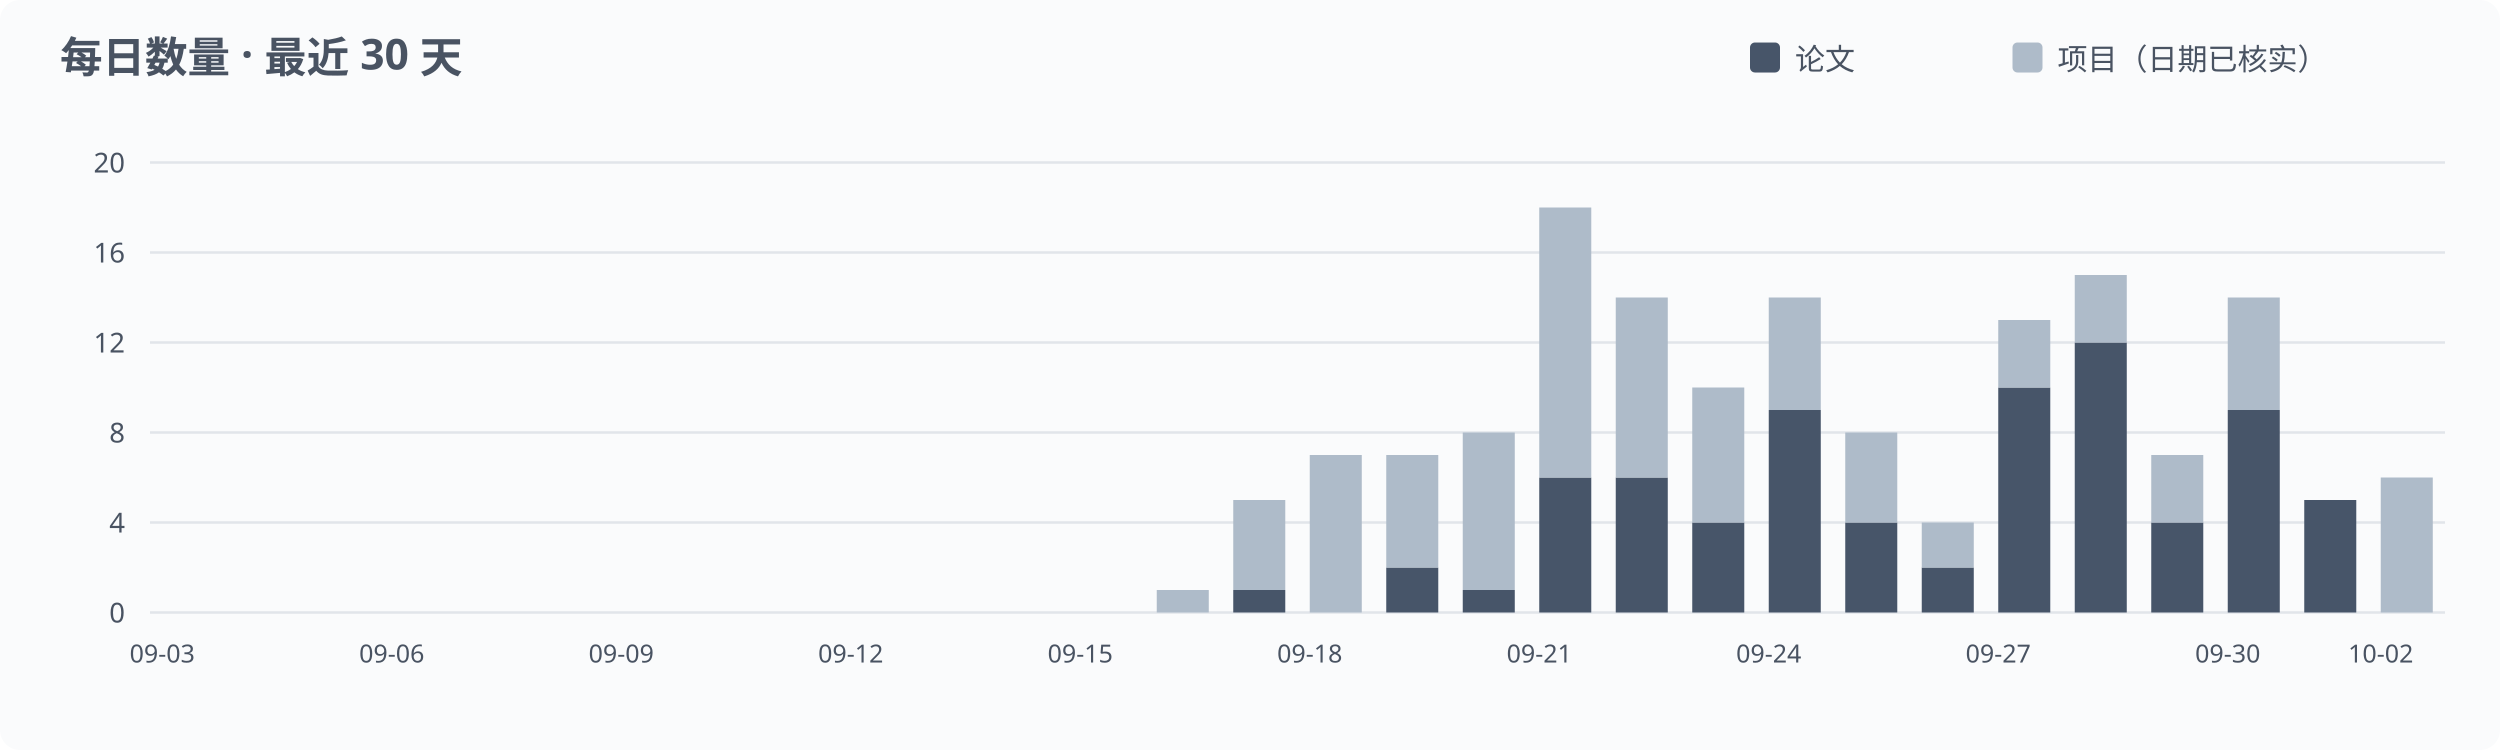
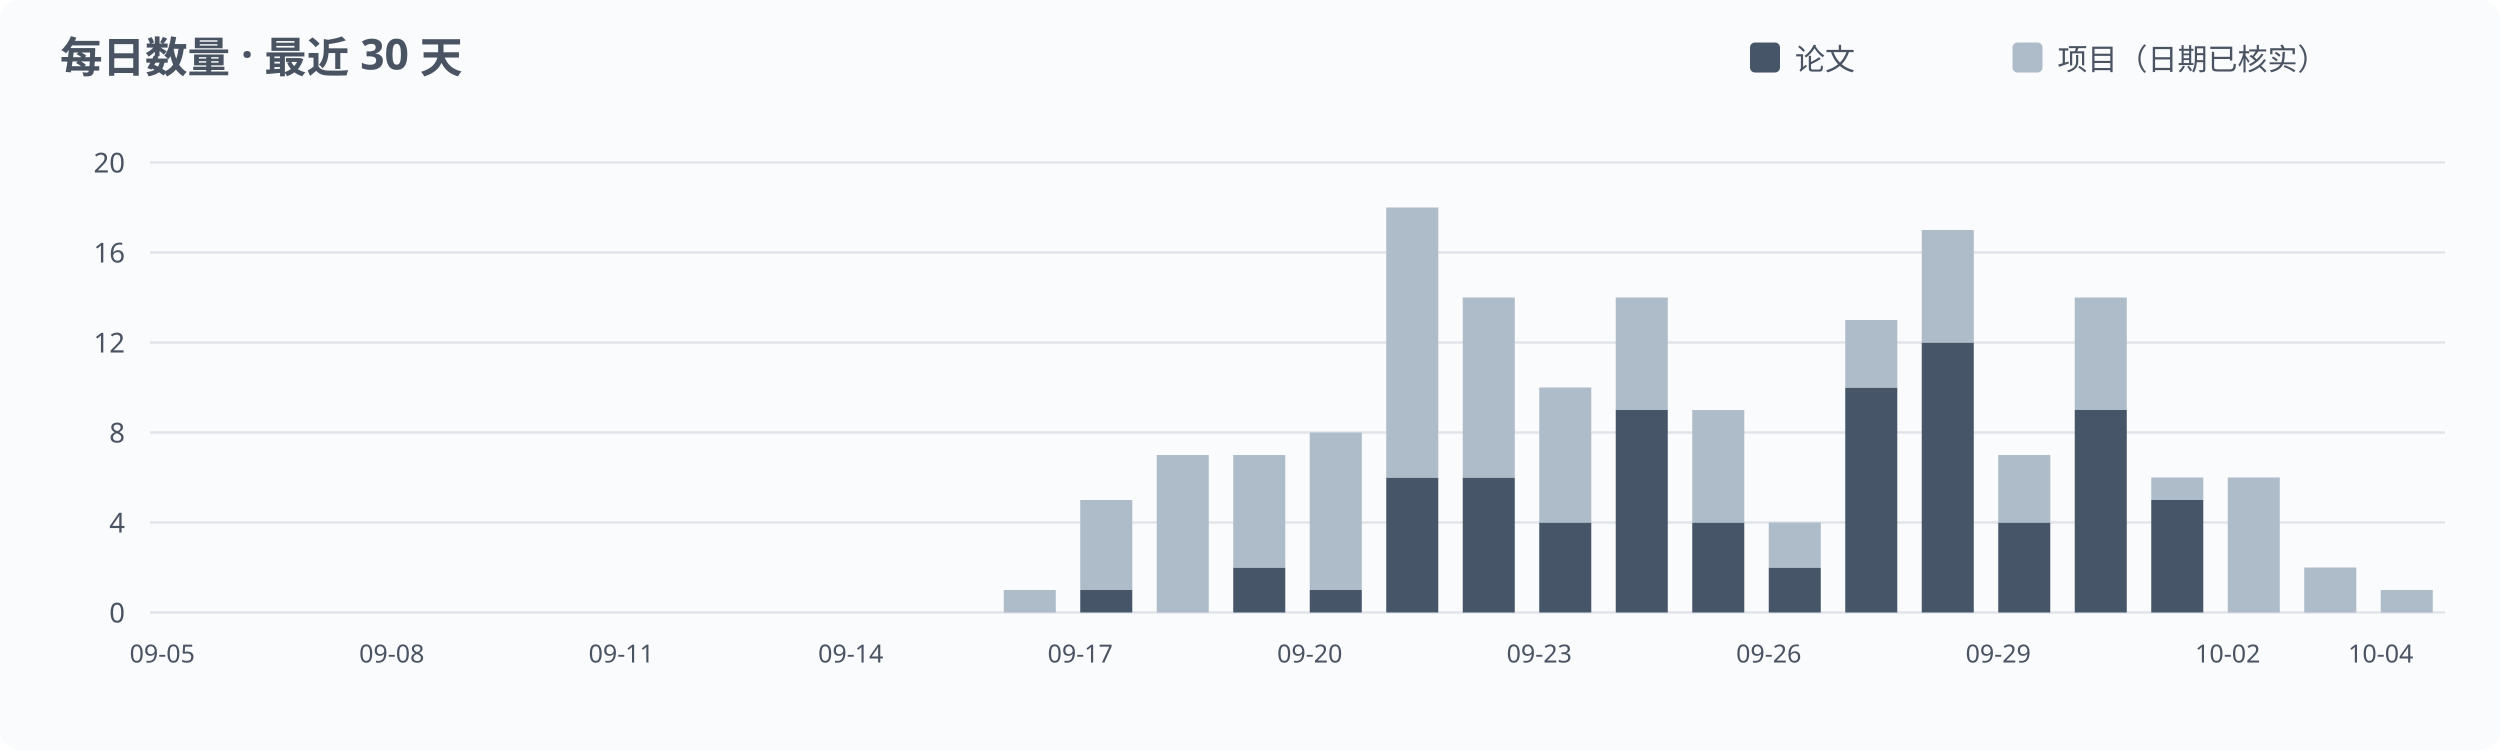
<svg xmlns="http://www.w3.org/2000/svg" width="1000" height="300" viewBox="0 0 1000 300" role="img" aria-labelledby="title desc">
  <rect width="100%" height="100%" rx="8" fill="#fafbfc" />
  <g font-family="system-ui,sans-serif" fill="#495362">
    <text x="24" y="29" font-size="17" font-weight="600">每日数量 · 最近 30 天</text>
    <rect x="700" y="17" width="12" height="12" rx="2" fill="#475569" />
    <text x="718" y="28" font-size="12">论文</text>
    <rect x="805" y="17" width="12" height="12" rx="2" fill="#aebbc9" />
    <text x="823" y="28" font-size="12">项目（日期已核实）</text>
    <path d="M60 245.0H978" stroke="#e1e5ea" />
    <text x="50" y="249.0" text-anchor="end" font-size="11">0</text>
    <path d="M60 209.0H978" stroke="#e1e5ea" />
    <text x="50" y="213.0" text-anchor="end" font-size="11">4</text>
    <path d="M60 173.0H978" stroke="#e1e5ea" />
    <text x="50" y="177.0" text-anchor="end" font-size="11">8</text>
    <path d="M60 137.0H978" stroke="#e1e5ea" />
    <text x="50" y="141.0" text-anchor="end" font-size="11">12</text>
    <path d="M60 101.0H978" stroke="#e1e5ea" />
    <text x="50" y="105.0" text-anchor="end" font-size="11">16</text>
    <path d="M60 65.0H978" stroke="#e1e5ea" />
    <text x="50" y="69.0" text-anchor="end" font-size="11">20</text>
    <rect x="64.90" y="245.00" width="20.81" height="0.00" fill="#475569" />
    <rect x="64.90" y="245.00" width="20.81" height="0.00" fill="#aebbc9" />
-     <text x="64.90" y="265" text-anchor="middle" font-size="10">09-03</text>
+     <text x="64.90" y="265" text-anchor="middle" font-size="10">09-05</text>
    <rect x="95.50" y="245.00" width="20.81" height="0.00" fill="#475569" />
    <rect x="95.50" y="245.00" width="20.81" height="0.00" fill="#aebbc9" />
    <rect x="126.10" y="245.00" width="20.81" height="0.00" fill="#475569" />
    <rect x="126.10" y="245.00" width="20.81" height="0.00" fill="#aebbc9" />
    <rect x="156.70" y="245.00" width="20.81" height="0.00" fill="#475569" />
    <rect x="156.70" y="245.00" width="20.81" height="0.00" fill="#aebbc9" />
-     <text x="156.70" y="265" text-anchor="middle" font-size="10">09-06</text>
+     <text x="156.70" y="265" text-anchor="middle" font-size="10">09-08</text>
    <rect x="187.30" y="245.00" width="20.81" height="0.00" fill="#475569" />
    <rect x="187.30" y="245.00" width="20.81" height="0.00" fill="#aebbc9" />
    <rect x="217.90" y="245.00" width="20.81" height="0.00" fill="#475569" />
    <rect x="217.90" y="245.00" width="20.81" height="0.00" fill="#aebbc9" />
    <rect x="248.50" y="245.00" width="20.81" height="0.00" fill="#475569" />
    <rect x="248.50" y="245.00" width="20.81" height="0.00" fill="#aebbc9" />
-     <text x="248.50" y="265" text-anchor="middle" font-size="10">09-09</text>
+     <text x="248.50" y="265" text-anchor="middle" font-size="10">09-11</text>
    <rect x="279.10" y="245.00" width="20.81" height="0.00" fill="#475569" />
    <rect x="279.10" y="245.00" width="20.81" height="0.00" fill="#aebbc9" />
    <rect x="309.70" y="245.00" width="20.81" height="0.00" fill="#475569" />
    <rect x="309.70" y="245.00" width="20.81" height="0.00" fill="#aebbc9" />
    <rect x="340.30" y="245.00" width="20.81" height="0.00" fill="#475569" />
    <rect x="340.30" y="245.00" width="20.81" height="0.00" fill="#aebbc9" />
-     <text x="340.30" y="265" text-anchor="middle" font-size="10">09-12</text>
+     <text x="340.30" y="265" text-anchor="middle" font-size="10">09-14</text>
    <rect x="370.90" y="245.00" width="20.81" height="0.00" fill="#475569" />
    <rect x="370.90" y="245.00" width="20.81" height="0.00" fill="#aebbc9" />
    <rect x="401.50" y="245.00" width="20.81" height="0.00" fill="#475569" />
-     <rect x="401.50" y="245.00" width="20.81" height="0.00" fill="#aebbc9" />
-     <rect x="432.10" y="245.00" width="20.81" height="0.00" fill="#475569" />
-     <rect x="432.10" y="245.00" width="20.81" height="0.00" fill="#aebbc9" />
-     <text x="432.10" y="265" text-anchor="middle" font-size="10">09-15</text>
+     <rect x="401.50" y="236.00" width="20.81" height="9.00" fill="#aebbc9" />
+     <rect x="432.10" y="236.00" width="20.81" height="9.00" fill="#475569" />
+     <rect x="432.10" y="200.00" width="20.81" height="36.00" fill="#aebbc9" />
+     <text x="432.10" y="265" text-anchor="middle" font-size="10">09-17</text>
    <rect x="462.70" y="245.00" width="20.81" height="0.00" fill="#475569" />
-     <rect x="462.70" y="236.00" width="20.81" height="9.00" fill="#aebbc9" />
-     <rect x="493.30" y="236.00" width="20.81" height="9.00" fill="#475569" />
-     <rect x="493.30" y="200.00" width="20.81" height="36.00" fill="#aebbc9" />
-     <rect x="523.90" y="245.00" width="20.81" height="0.00" fill="#475569" />
-     <rect x="523.90" y="182.00" width="20.81" height="63.00" fill="#aebbc9" />
-     <text x="523.90" y="265" text-anchor="middle" font-size="10">09-18</text>
-     <rect x="554.50" y="227.00" width="20.81" height="18.00" fill="#475569" />
-     <rect x="554.50" y="182.00" width="20.81" height="45.00" fill="#aebbc9" />
-     <rect x="585.10" y="236.00" width="20.81" height="9.00" fill="#475569" />
-     <rect x="585.10" y="173.00" width="20.81" height="63.00" fill="#aebbc9" />
-     <rect x="615.70" y="191.00" width="20.81" height="54.00" fill="#475569" />
-     <rect x="615.70" y="83.00" width="20.81" height="108.00" fill="#aebbc9" />
-     <text x="615.70" y="265" text-anchor="middle" font-size="10">09-21</text>
-     <rect x="646.30" y="191.00" width="20.81" height="54.00" fill="#475569" />
-     <rect x="646.30" y="119.00" width="20.81" height="72.00" fill="#aebbc9" />
+     <rect x="462.70" y="182.00" width="20.81" height="63.00" fill="#aebbc9" />
+     <rect x="493.30" y="227.00" width="20.81" height="18.00" fill="#475569" />
+     <rect x="493.30" y="182.00" width="20.81" height="45.00" fill="#aebbc9" />
+     <rect x="523.90" y="236.00" width="20.81" height="9.00" fill="#475569" />
+     <rect x="523.90" y="173.00" width="20.81" height="63.00" fill="#aebbc9" />
+     <text x="523.90" y="265" text-anchor="middle" font-size="10">09-20</text>
+     <rect x="554.50" y="191.00" width="20.81" height="54.00" fill="#475569" />
+     <rect x="554.50" y="83.00" width="20.81" height="108.00" fill="#aebbc9" />
+     <rect x="585.10" y="191.00" width="20.81" height="54.00" fill="#475569" />
+     <rect x="585.10" y="119.00" width="20.81" height="72.00" fill="#aebbc9" />
+     <rect x="615.70" y="209.00" width="20.81" height="36.00" fill="#475569" />
+     <rect x="615.70" y="155.00" width="20.81" height="54.00" fill="#aebbc9" />
+     <text x="615.70" y="265" text-anchor="middle" font-size="10">09-23</text>
+     <rect x="646.30" y="164.00" width="20.81" height="81.00" fill="#475569" />
+     <rect x="646.30" y="119.00" width="20.81" height="45.00" fill="#aebbc9" />
    <rect x="676.90" y="209.00" width="20.81" height="36.00" fill="#475569" />
-     <rect x="676.90" y="155.00" width="20.81" height="54.00" fill="#aebbc9" />
-     <rect x="707.50" y="164.00" width="20.81" height="81.00" fill="#475569" />
-     <rect x="707.50" y="119.00" width="20.81" height="45.00" fill="#aebbc9" />
-     <text x="707.50" y="265" text-anchor="middle" font-size="10">09-24</text>
-     <rect x="738.10" y="209.00" width="20.81" height="36.00" fill="#475569" />
-     <rect x="738.10" y="173.00" width="20.81" height="36.00" fill="#aebbc9" />
-     <rect x="768.70" y="227.00" width="20.81" height="18.00" fill="#475569" />
-     <rect x="768.70" y="209.00" width="20.81" height="18.00" fill="#aebbc9" />
-     <rect x="799.30" y="155.00" width="20.81" height="90.00" fill="#475569" />
-     <rect x="799.30" y="128.00" width="20.81" height="27.00" fill="#aebbc9" />
-     <text x="799.30" y="265" text-anchor="middle" font-size="10">09-27</text>
-     <rect x="829.90" y="137.00" width="20.81" height="108.00" fill="#475569" />
-     <rect x="829.90" y="110.00" width="20.81" height="27.00" fill="#aebbc9" />
-     <rect x="860.50" y="209.00" width="20.81" height="36.00" fill="#475569" />
-     <rect x="860.50" y="182.00" width="20.81" height="27.00" fill="#aebbc9" />
-     <rect x="891.10" y="164.00" width="20.81" height="81.00" fill="#475569" />
-     <rect x="891.10" y="119.00" width="20.81" height="45.00" fill="#aebbc9" />
-     <text x="891.10" y="265" text-anchor="middle" font-size="10">09-30</text>
-     <rect x="921.70" y="200.00" width="20.81" height="45.00" fill="#475569" />
-     <rect x="921.70" y="200.00" width="20.81" height="0.00" fill="#aebbc9" />
+     <rect x="676.90" y="164.00" width="20.81" height="45.00" fill="#aebbc9" />
+     <rect x="707.50" y="227.00" width="20.81" height="18.00" fill="#475569" />
+     <rect x="707.50" y="209.00" width="20.81" height="18.00" fill="#aebbc9" />
+     <text x="707.50" y="265" text-anchor="middle" font-size="10">09-26</text>
+     <rect x="738.10" y="155.00" width="20.81" height="90.00" fill="#475569" />
+     <rect x="738.10" y="128.00" width="20.81" height="27.00" fill="#aebbc9" />
+     <rect x="768.70" y="137.00" width="20.81" height="108.00" fill="#475569" />
+     <rect x="768.70" y="92.00" width="20.81" height="45.00" fill="#aebbc9" />
+     <rect x="799.30" y="209.00" width="20.81" height="36.00" fill="#475569" />
+     <rect x="799.30" y="182.00" width="20.81" height="27.00" fill="#aebbc9" />
+     <text x="799.30" y="265" text-anchor="middle" font-size="10">09-29</text>
+     <rect x="829.90" y="164.00" width="20.81" height="81.00" fill="#475569" />
+     <rect x="829.90" y="119.00" width="20.81" height="45.00" fill="#aebbc9" />
+     <rect x="860.50" y="200.00" width="20.81" height="45.00" fill="#475569" />
+     <rect x="860.50" y="191.00" width="20.81" height="9.00" fill="#aebbc9" />
+     <rect x="891.10" y="245.00" width="20.81" height="0.00" fill="#475569" />
+     <rect x="891.10" y="191.00" width="20.81" height="54.00" fill="#aebbc9" />
+     <text x="891.10" y="265" text-anchor="middle" font-size="10">10-02</text>
+     <rect x="921.70" y="245.00" width="20.81" height="0.00" fill="#475569" />
+     <rect x="921.70" y="227.00" width="20.81" height="18.00" fill="#aebbc9" />
    <rect x="952.30" y="245.00" width="20.81" height="0.00" fill="#475569" />
-     <rect x="952.30" y="191.00" width="20.81" height="54.00" fill="#aebbc9" />
-     <text x="952.30" y="265" text-anchor="middle" font-size="10">10-02</text>
+     <rect x="952.30" y="236.00" width="20.81" height="9.00" fill="#aebbc9" />
+     <text x="952.30" y="265" text-anchor="middle" font-size="10">10-04</text>
  </g>
</svg>
